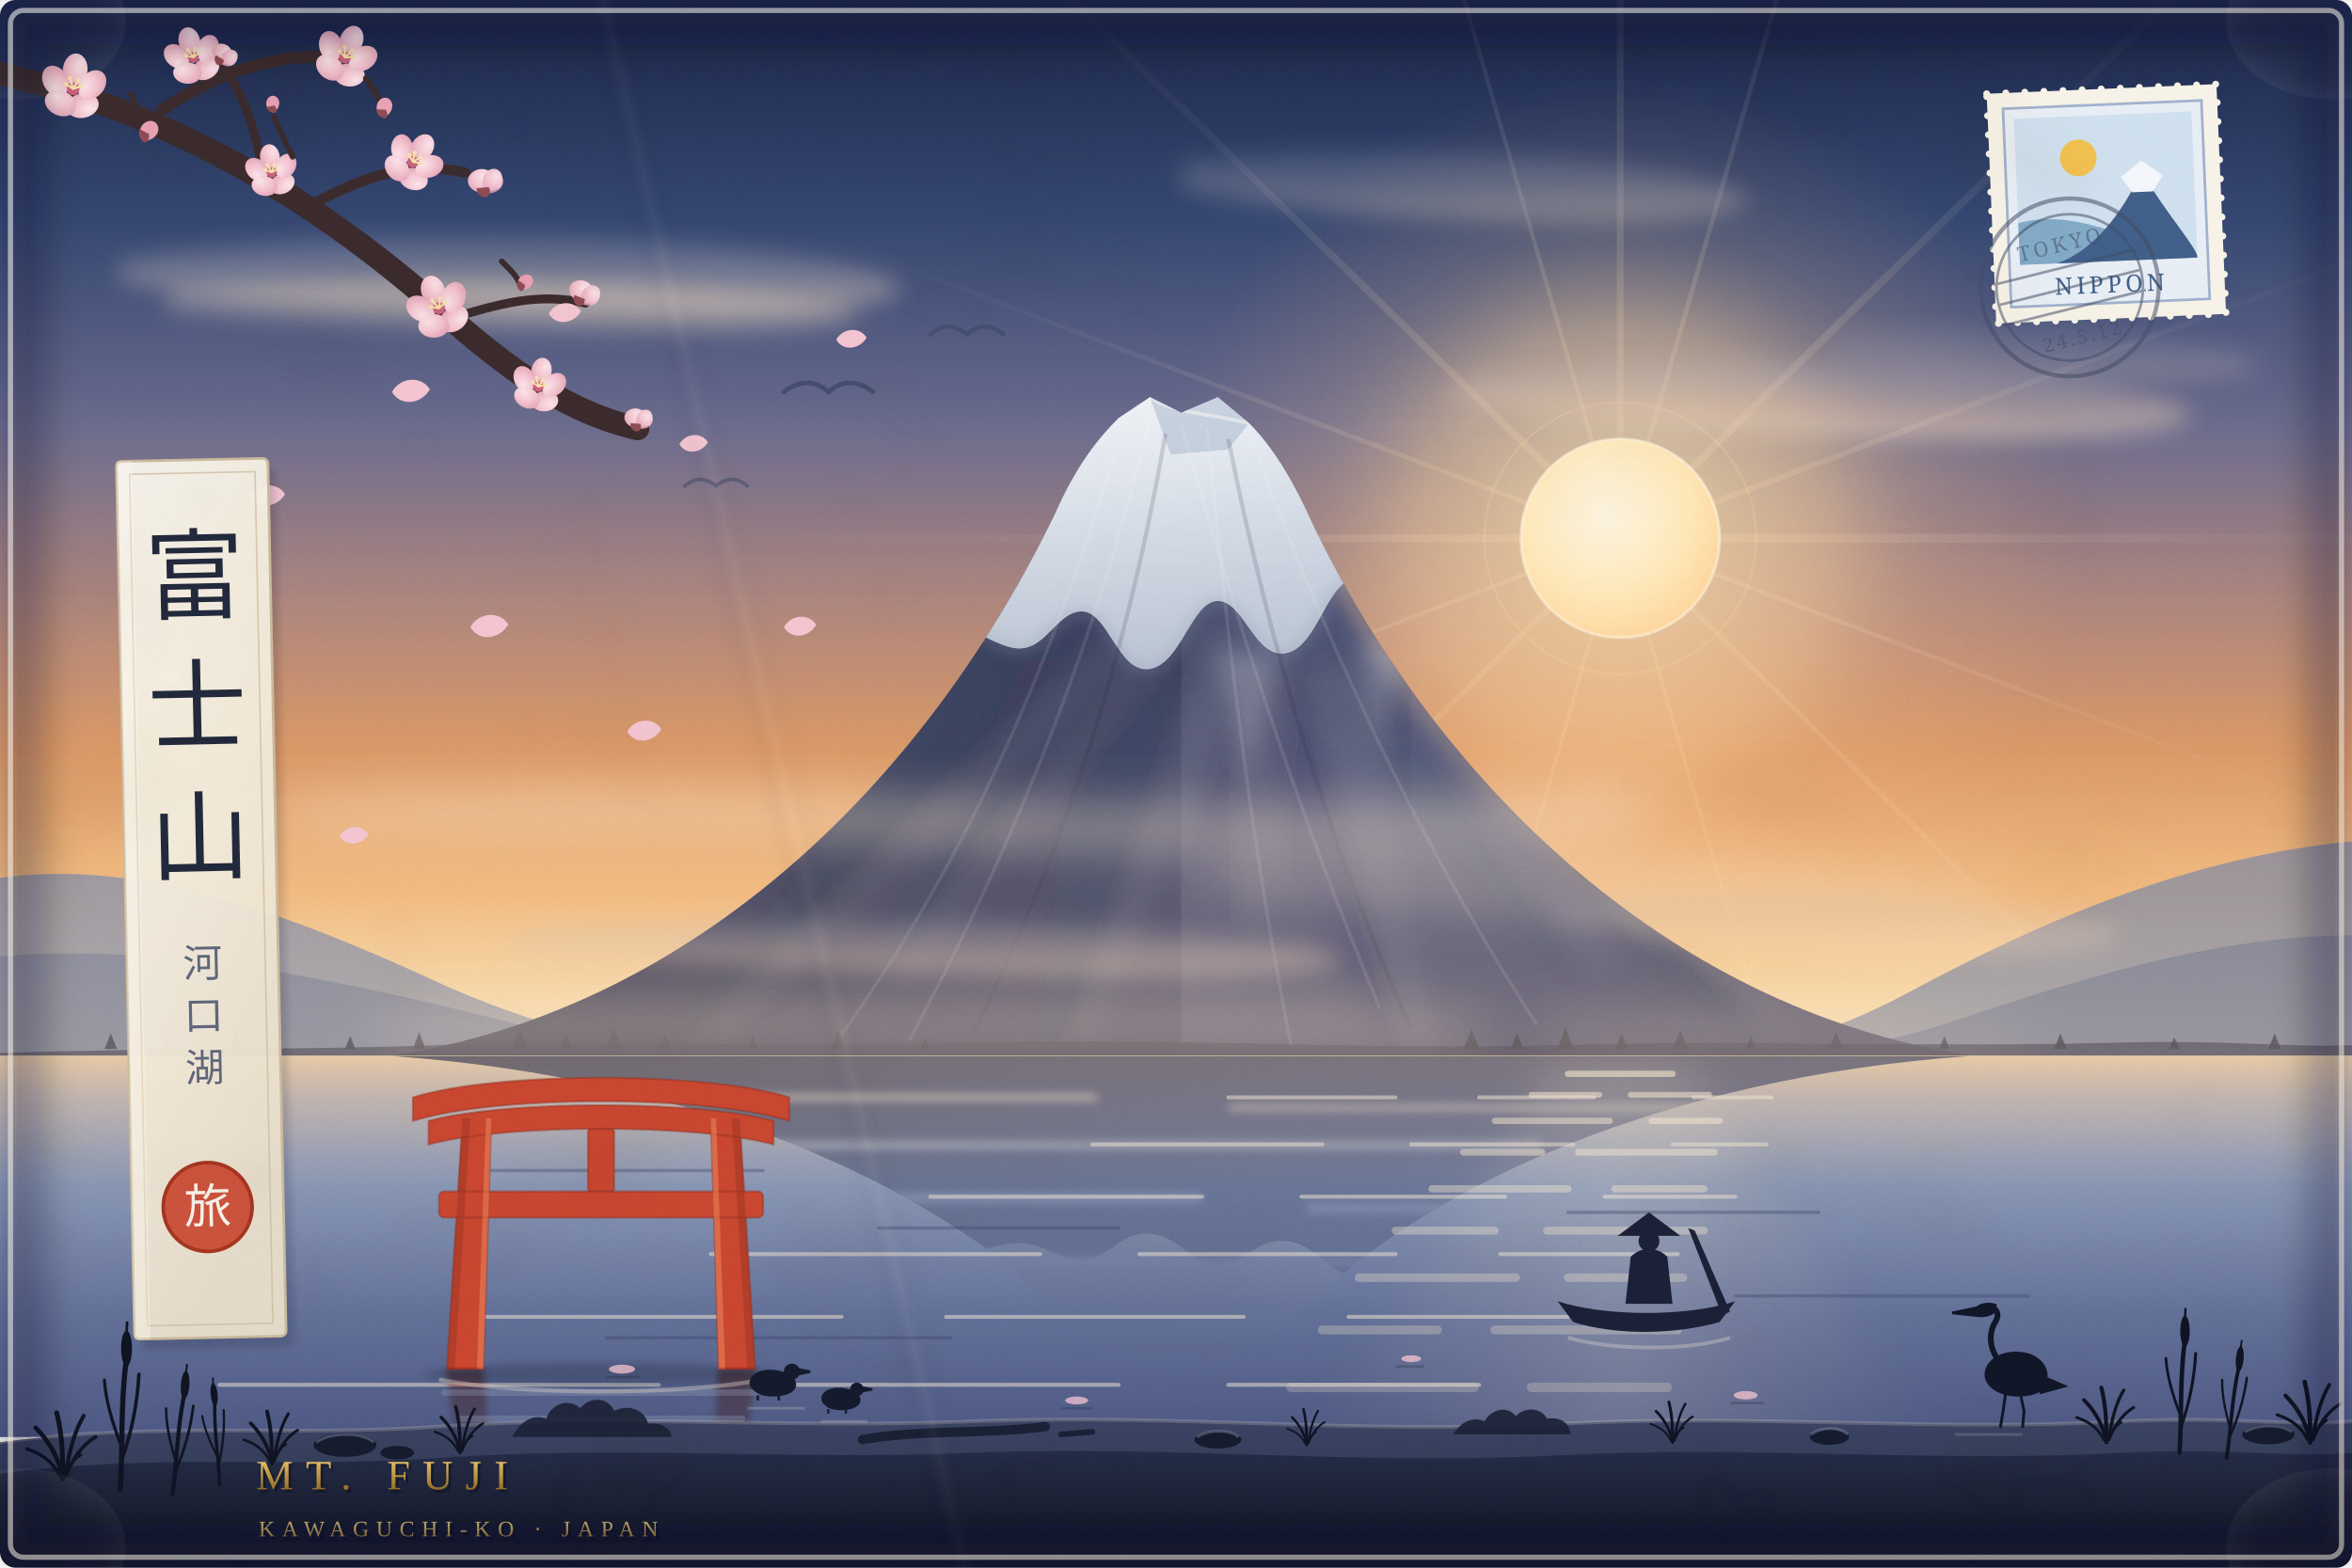
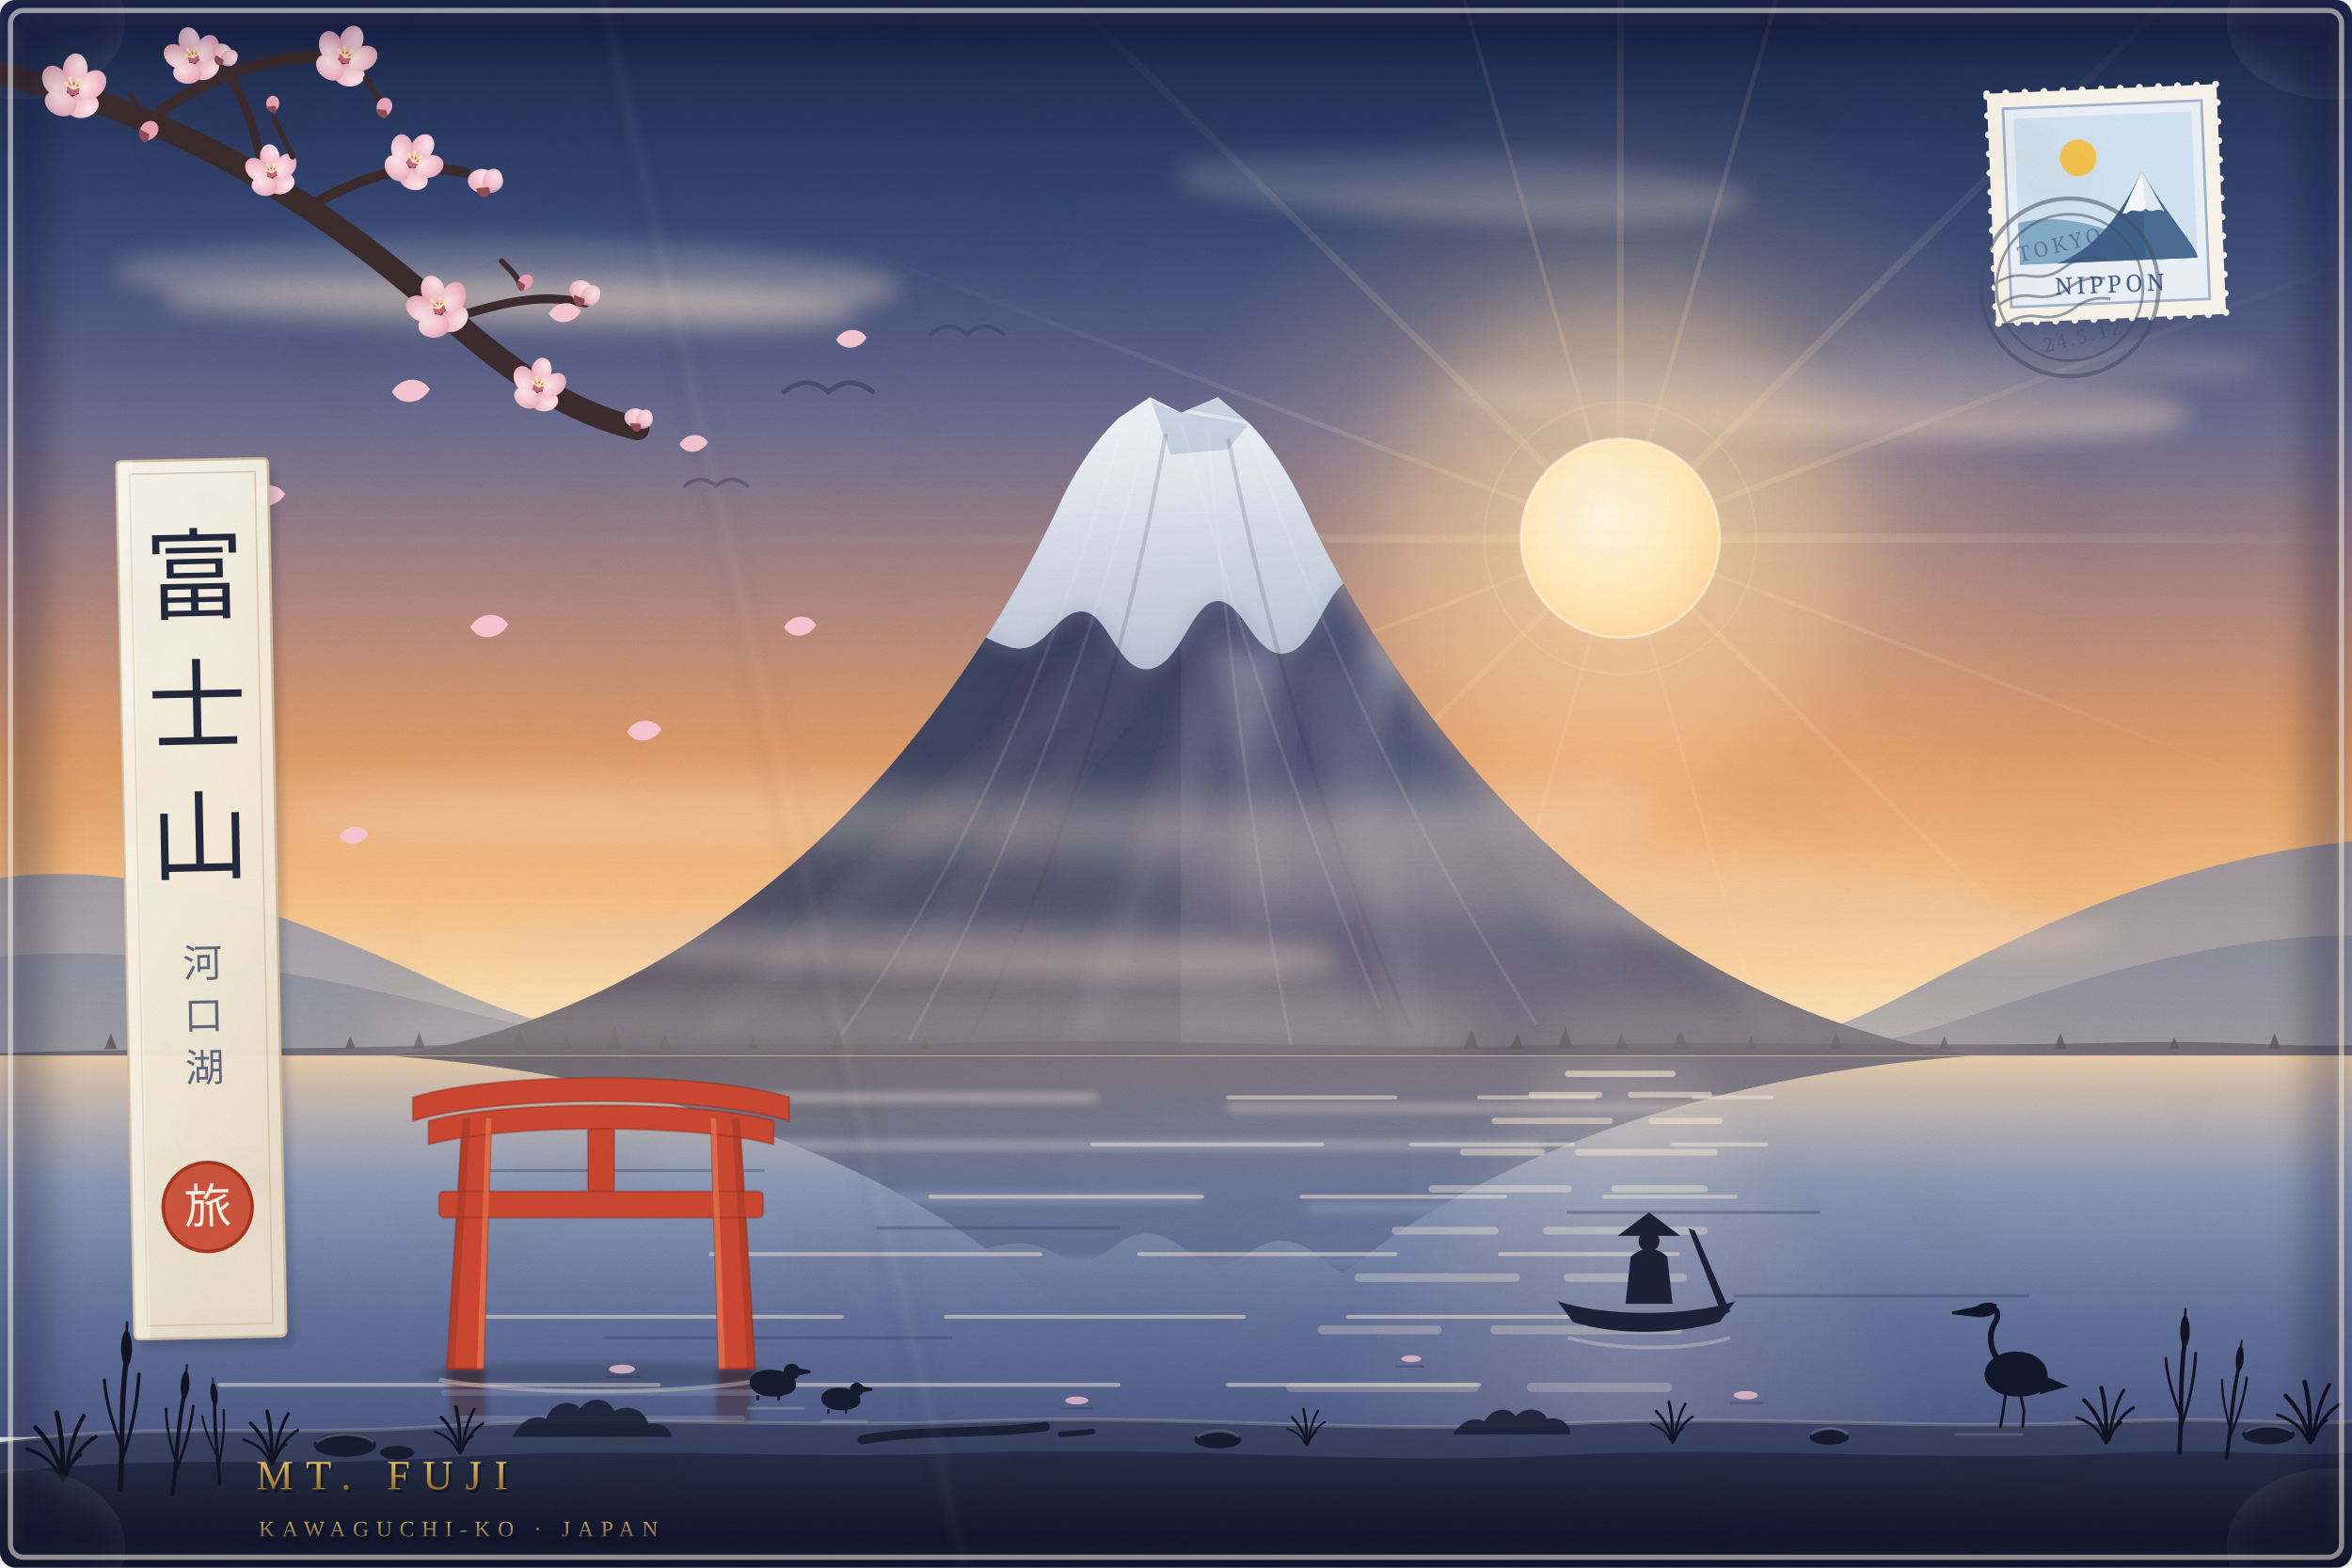
<svg xmlns="http://www.w3.org/2000/svg" viewBox="0 0 900 600" preserveAspectRatio="xMidYMid slice">
  <defs>
    <linearGradient id="sky" x1="0" y1="0" x2="0" y2="1">
      <stop offset="0" stop-color="#1b2547" />
      <stop offset="0.20" stop-color="#33456e" />
      <stop offset="0.40" stop-color="#68688a" />
      <stop offset="0.56" stop-color="#a67e79" />
      <stop offset="0.70" stop-color="#d6905f" />
      <stop offset="0.84" stop-color="#f0b678" />
      <stop offset="0.94" stop-color="#f9dcab" />
      <stop offset="1" stop-color="#fbe7c6" />
    </linearGradient>
    <linearGradient id="air" x1="0" y1="0" x2="0" y2="1">
      <stop offset="0" stop-color="#ffd9a8" stop-opacity="0" />
      <stop offset=".62" stop-color="#ffd2a0" stop-opacity=".10" />
      <stop offset="1" stop-color="#f6d3ac" stop-opacity=".30" />
    </linearGradient>
    <radialGradient id="sunGlow" cx="0.5" cy="0.5" r="0.5">
      <stop offset="0" stop-color="#fff3d2" stop-opacity=".92" />
      <stop offset="0.22" stop-color="#ffdda4" stop-opacity=".52" />
      <stop offset="0.52" stop-color="#ffc98d" stop-opacity=".22" />
      <stop offset="1" stop-color="#ffb87c" stop-opacity="0" />
    </radialGradient>
    <linearGradient id="cloudWarm" x1="0" y1="0" x2="0" y2="1">
      <stop offset="0" stop-color="#a9b0c4" stop-opacity=".42" />
      <stop offset=".55" stop-color="#e7c6ae" stop-opacity=".70" />
      <stop offset="1" stop-color="#ffe3c2" stop-opacity=".92" />
    </linearGradient>
    <linearGradient id="cloudCool" x1="0" y1="0" x2="0" y2="1">
      <stop offset="0" stop-color="#9aa4bc" stop-opacity=".38" />
      <stop offset="1" stop-color="#f0d3b6" stop-opacity=".78" />
    </linearGradient>
    <radialGradient id="sunDisc" cx="0.42" cy="0.38" r="0.72">
      <stop offset="0" stop-color="#fff8e4" />
      <stop offset=".62" stop-color="#ffe6b4" />
      <stop offset="1" stop-color="#ffcf92" />
    </radialGradient>
    <linearGradient id="fujiBody" x1="0.15" y1="0" x2="0.9" y2="1">
      <stop offset="0" stop-color="#666c9b" />
      <stop offset="0.42" stop-color="#474e7c" />
      <stop offset="0.76" stop-color="#343b62" />
      <stop offset="1" stop-color="#2b3154" />
    </linearGradient>
    <linearGradient id="terminator" gradientUnits="userSpaceOnUse" x1="300" y1="180" x2="486" y2="420">
      <stop offset="0" stop-color="#141a30" stop-opacity=".62" />
      <stop offset="0.46" stop-color="#161c34" stop-opacity=".46" />
      <stop offset="0.78" stop-color="#1b2140" stop-opacity=".14" />
      <stop offset="1" stop-color="#1b2140" stop-opacity="0" />
    </linearGradient>
    <radialGradient id="bloomLight" cx="0.68" cy="0.3" r="0.8">
      <stop offset="0" stop-color="#fce4ea" />
      <stop offset="0.55" stop-color="#f4c3d0" />
      <stop offset="1" stop-color="#e2a2b5" />
    </radialGradient>
    <linearGradient id="snow" x1="0.1" y1="0" x2="0.72" y2="1">
      <stop offset="0" stop-color="#ffffff" />
      <stop offset="0.46" stop-color="#f4f7fb" />
      <stop offset="1" stop-color="#dbe4f0" />
    </linearGradient>
    <linearGradient id="snowShade" x1="0" y1="0" x2="0" y2="1">
      <stop offset="0" stop-color="#aab8cf" stop-opacity="0" />
      <stop offset="1" stop-color="#8fa0bd" stop-opacity=".55" />
    </linearGradient>
    <linearGradient id="lake" x1="0" y1="0" x2="0" y2="1">
      <stop offset="0" stop-color="#e6c8a4" />
      <stop offset="0.10" stop-color="#c2b4ac" />
      <stop offset="0.34" stop-color="#8593b2" />
      <stop offset="0.68" stop-color="#606d95" />
      <stop offset="1" stop-color="#4b5680" />
    </linearGradient>
    <linearGradient id="glitter" x1="0" y1="0" x2="1" y2="0">
      <stop offset="0" stop-color="#ffe3b8" stop-opacity="0" />
      <stop offset="0.30" stop-color="#ffe9c6" stop-opacity=".22" />
      <stop offset="0.50" stop-color="#fff3d8" stop-opacity=".40" />
      <stop offset="0.70" stop-color="#ffe9c6" stop-opacity=".22" />
      <stop offset="1" stop-color="#ffe3b8" stop-opacity="0" />
    </linearGradient>
    <linearGradient id="shore" x1="0" y1="0" x2="0" y2="1">
      <stop offset="0" stop-color="#2b3252" />
      <stop offset="0.45" stop-color="#1d2338" />
      <stop offset="1" stop-color="#12162a" />
    </linearGradient>
    <linearGradient id="paperEdge" x1="0" y1="0" x2="1" y2="1">
      <stop offset="0" stop-color="#fffdf8" />
      <stop offset="1" stop-color="#efe7d6" />
    </linearGradient>
    <filter id="grain" filterUnits="userSpaceOnUse" x="0" y="0" width="900" height="600">
      <feTurbulence type="fractalNoise" baseFrequency="1.05" numOctaves="3" seed="7" result="n" />
      <feColorMatrix in="n" type="saturate" values="0" />
      <feComponentTransfer>
        <feFuncA type="linear" slope="0.42" intercept="-0.04" />
      </feComponentTransfer>
    </filter>
    <filter id="fox" filterUnits="userSpaceOnUse" x="0" y="0" width="900" height="600">
      <feTurbulence type="fractalNoise" baseFrequency="0.011 0.014" numOctaves="4" seed="23" result="n" />
      <feColorMatrix in="n" type="matrix" values="0 0 0 0 0.46                       0 0 0 0 0.33                       0 0 0 0 0.20                       0 0 0 -3.4 1.42" />
      <feGaussianBlur stdDeviation="1.1" />
    </filter>
    <filter id="soft" filterUnits="userSpaceOnUse" x="-40" y="-40" width="980" height="680">
      <feGaussianBlur stdDeviation="7" />
    </filter>
    <filter id="mist" filterUnits="userSpaceOnUse" x="-60" y="180" width="1020" height="300">
      <feGaussianBlur stdDeviation="9" />
    </filter>
    <filter id="cloudSoft" filterUnits="userSpaceOnUse" x="-60" y="-60" width="1020" height="520">
      <feGaussianBlur stdDeviation="4.2" />
    </filter>
    <filter id="bloom" filterUnits="userSpaceOnUse" x="440" y="26" width="360" height="360">
      <feGaussianBlur stdDeviation="14" />
    </filter>
    <filter id="rim" filterUnits="userSpaceOnUse" x="300" y="40" width="600" height="480">
      <feGaussianBlur stdDeviation="3.6" />
    </filter>
    <filter id="edgeWear" filterUnits="userSpaceOnUse" x="300" y="170" width="320" height="140">
      <feGaussianBlur stdDeviation="2.4" />
    </filter>
    <filter id="gully" filterUnits="userSpaceOnUse" x="120" y="150" width="700" height="300">
      <feGaussianBlur stdDeviation="4.5" />
    </filter>
    <filter id="tiny" filterUnits="userSpaceOnUse" x="-20" y="-20" width="940" height="640">
      <feGaussianBlur stdDeviation="1.4" />
    </filter>
    <filter id="film" filterUnits="userSpaceOnUse" x="0" y="0" width="900" height="600">
      <feTurbulence type="fractalNoise" baseFrequency="1.7" numOctaves="2" seed="57" result="n" />
      <feColorMatrix in="n" type="saturate" values="0" />
      <feComponentTransfer>
        <feFuncA type="linear" slope="0" intercept="1" />
      </feComponentTransfer>
    </filter>
    <linearGradient id="crease" x1="0" y1="0" x2="1" y2="0">
      <stop offset="0" stop-color="#0b1020" stop-opacity="0" />
      <stop offset=".30" stop-color="#0b1020" stop-opacity=".026" />
      <stop offset=".50" stop-color="#fff6e2" stop-opacity=".032" />
      <stop offset=".70" stop-color="#0b1020" stop-opacity=".014" />
      <stop offset="1" stop-color="#0b1020" stop-opacity="0" />
    </linearGradient>
    <radialGradient id="cornerWear" cx=".5" cy=".5" r=".5">
      <stop offset="0" stop-color="#7d6c50" stop-opacity="0" />
      <stop offset=".70" stop-color="#7d6c50" stop-opacity=".03" />
      <stop offset="1" stop-color="#f7f0e1" stop-opacity=".055" />
    </radialGradient>
    <linearGradient id="tanzakuPaper" x1="0" y1="0" x2=".35" y2="1">
      <stop offset="0" stop-color="#fbf7ee" />
      <stop offset=".55" stop-color="#f4ecdb" />
      <stop offset="1" stop-color="#eae0cb" />
    </linearGradient>
    <linearGradient id="rimLight" gradientUnits="userSpaceOnUse" x1="470" y1="150" x2="740" y2="400">
      <stop offset="0" stop-color="#ffe2b0" stop-opacity=".80" />
      <stop offset=".42" stop-color="#ffc48c" stop-opacity=".40" />
      <stop offset="1" stop-color="#ffab74" stop-opacity="0" />
    </linearGradient>
    <path id="fujiPath" d="M150 404             C268 386 356 296 404 196             C412 178 420 168 428 160             L440 152 L452 158 L466 152 L478 162             C486 170 494 182 502 200             C548 296 636 386 754 404 Z" />
    <linearGradient id="reflFade" x1="0" y1="0" x2="0" y2="1">
      <stop offset="0" stop-color="#ffffff" stop-opacity=".62" />
      <stop offset="0.34" stop-color="#ffffff" stop-opacity=".34" />
      <stop offset="0.68" stop-color="#ffffff" stop-opacity=".14" />
      <stop offset="1" stop-color="#ffffff" stop-opacity="0" />
    </linearGradient>
    <filter id="reflBreak" filterUnits="userSpaceOnUse" x="0" y="404" width="900" height="146">
      <feGaussianBlur stdDeviation="1.7" />
    </filter>
    <mask id="reflMask" maskUnits="userSpaceOnUse" x="0" y="404" width="900" height="146">
      <rect x="0" y="404" width="900" height="146" fill="url(#reflFade)" />
      <g fill="#000" filter="url(#reflBreak)">
        <rect x="120" y="419" width="300" height="2.2" rx="1.1" />
        <rect x="470" y="423" width="250" height="2" rx="1" />
        <rect x="180" y="437" width="410" height="2.8" rx="1.4" />
        <rect x="620" y="441" width="210" height="2.4" rx="1.2" />
        <rect x="90" y="457" width="370" height="3.2" rx="1.6" />
        <rect x="500" y="461" width="320" height="3" rx="1.5" />
        <rect x="150" y="481" width="450" height="3.8" rx="1.9" />
        <rect x="640" y="485" width="230" height="3.2" rx="1.6" />
        <rect x="60" y="507" width="410" height="4.4" rx="2.2" />
        <rect x="520" y="511" width="330" height="3.8" rx="1.9" />
        <rect x="140" y="533" width="500" height="5" rx="2.5" />
      </g>
    </mask>
    <radialGradient id="rayFall" cx="0.5" cy="0.5" r="0.5">
      <stop offset="0" stop-color="#ffffff" stop-opacity=".9" />
      <stop offset=".30" stop-color="#ffffff" stop-opacity=".55" />
      <stop offset=".68" stop-color="#ffffff" stop-opacity=".16" />
      <stop offset="1" stop-color="#ffffff" stop-opacity="0" />
    </radialGradient>
    <mask id="rayMask">
      <circle cx="620" cy="206" r="330" fill="url(#rayFall)" />
    </mask>
    <linearGradient id="gold" gradientUnits="userSpaceOnUse" x1="90" y1="548" x2="90" y2="592">
      <stop offset="0" stop-color="#fdf4d2" />
      <stop offset=".28" stop-color="#dcb458" />
      <stop offset=".52" stop-color="#8e6524" />
      <stop offset=".74" stop-color="#eed488" />
      <stop offset="1" stop-color="#7c5518" />
    </linearGradient>
    <linearGradient id="goldShine" gradientUnits="userSpaceOnUse" x1="90" y1="0" x2="284" y2="0">
      <stop offset="0" stop-color="#ffffff" stop-opacity="0" />
      <stop offset=".43" stop-color="#ffffff" stop-opacity="0" />
      <stop offset=".5" stop-color="#fffdf0" stop-opacity=".95" />
      <stop offset=".57" stop-color="#ffffff" stop-opacity="0" />
      <stop offset="1" stop-color="#ffffff" stop-opacity="0" />
    </linearGradient>
    <linearGradient id="toriiReflFade" gradientUnits="userSpaceOnUse" x1="0" y1="524" x2="0" y2="578">
      <stop offset="0" stop-color="#fff" stop-opacity=".9" />
      <stop offset=".5" stop-color="#fff" stop-opacity=".42" />
      <stop offset="1" stop-color="#fff" stop-opacity="0" />
    </linearGradient>
    <mask id="toriiReflMask" maskUnits="userSpaceOnUse" x="140" y="523" width="184" height="58">
      <rect x="140" y="523" width="184" height="58" fill="url(#toriiReflFade)" />
    </mask>
    <path id="snowCapPath" d="M336 126 H564 V206                    C560 220 552 236 542 238                    C532 240 528 222 518 222                    C508 222 504 248 492 250                    C480 252 476 230 466 230                    C456 230 452 254 440 256                    C428 258 424 234 414 234                    C404 234 400 250 388 248                    C376 246 348 226 336 218 Z" />
    <clipPath id="clipFuji">
      <use href="#fujiPath" />
    </clipPath>
    <clipPath id="clipLake">
      <rect x="0" y="404" width="900" height="146" />
    </clipPath>
    <clipPath id="clipCard">
      <rect x="0" y="0" width="900" height="600" rx="6" />
    </clipPath>
    <path id="petalShape" d="M0 0 C3 -5.5 11 -6.5 14.5 -1 C11 5 3 5.5 0 0 Z" />
    <g id="tuft" fill="none" stroke-linecap="round">
      <path d="M0 0 C-1 -6 -4 -12 -9 -17" stroke-width="1.5" />
      <path d="M0 0 C0 -7 0 -14 -2 -22" stroke-width="1.6" />
      <path d="M1 -1 C2 -9 4 -16 7 -21" stroke-width="1.3" />
      <path d="M1 -1 C3 -6 6 -11 11 -14" stroke-width="1.2" />
      <path d="M-1 -1 C-3 -5 -6 -8 -12 -10" stroke-width="1.1" />
      <path d="M0 0 C2 -4 4 -7 6 -8" stroke-width="1" />
    </g>
    <g id="reed" stroke-linecap="round">
      <path d="M0 0 C1 -14 0 -28 2 -44" fill="none" stroke-width="1.8" />
      <path d="M0.5 -10 C4 -20 6 -30 6.5 -40" fill="none" stroke-width="1.2" />
      <path d="M0 -16 C-3 -24 -5 -31 -5.5 -38" fill="none" stroke-width="1.1" />
      <ellipse cx="2.2" cy="-49" rx="1.9" ry="6.2" stroke="none" />
      <path d="M2.2 -54 L2.4 -58" fill="none" stroke-width=".9" />
    </g>
    <g id="heron">
      <path d="M-10 -16 C-13 -21 -9 -27 -2 -28 C5 -29 11 -26 12 -21                      C13 -16 7 -12 0 -12 C-5 -12 -9 -13 -10 -16 Z" />
      <path d="M-10 -19 L-18 -15.5 L-9 -13 Z" />
      <path d="M7 -25 C11 -30 11 -36 8.5 -40 C7 -42.5 7.5 -44.5 9.5 -45.5" fill="none" stroke-width="2.2" stroke-linecap="round" />
      <path d="M8.5 -46.5 C11.5 -47.5 14.5 -46.5 15.5 -45.5 L25 -43.5                      L15.5 -42.5 C12.5 -42 9.5 -43 8.5 -44.5 Z" />
      <path d="M-1 -13 L-2.5 -6 L-2 0" fill="none" stroke-width="1.1" stroke-linecap="round" />
      <path d="M4.5 -13 L5.5 -6 L6.5 0" fill="none" stroke-width="1.1" stroke-linecap="round" />
    </g>
    <g id="duck">
      <path d="M-7 -4 C-10 -6 -9 -10 -4 -11 C1 -12 7 -10 8 -7 C9 -4 5 -2 0 -2 C-4 -2 -6 -3 -7 -4 Z" />
      <circle cx="7" cy="-11" r="2.6" />
      <path d="M9 -12 L14 -11 L9 -10 Z" />
      <path d="M-6 -2 L-6 0 M2 -2 L2 0" fill="none" stroke-width="1" />
    </g>
    <g id="blossom">
      <g fill="url(#bloomLight)">
        <ellipse cx="0" cy="-6.4" rx="4.1" ry="5.4" />
        <ellipse cx="6.1" cy="-1.9" rx="4.1" ry="5.4" transform="rotate(72 0 0)" />
        <ellipse cx="3.8" cy="5.2" rx="4.1" ry="5.4" transform="rotate(144 0 0)" />
        <ellipse cx="-3.8" cy="5.2" rx="4.1" ry="5.4" transform="rotate(216 0 0)" />
        <ellipse cx="-6.1" cy="-1.9" rx="4.1" ry="5.4" transform="rotate(288 0 0)" />
      </g>
      <circle r="2.1" fill="#c9607a" />
      <g stroke="#f7e3a8" stroke-width=".7" stroke-linecap="round" fill="none">
        <path d="M0 0 L-1.4 -3.4 M0 0 L1.5 -3.2 M0 0 L2.6 -1.2 M0 0 L-2.6 -1.4" />
      </g>
      <g fill="#f7e3a8">
        <circle cx="-1.4" cy="-3.4" r=".7" />
        <circle cx="1.5" cy="-3.2" r=".7" />
        <circle cx="2.6" cy="-1.2" r=".7" />
        <circle cx="-2.6" cy="-1.4" r=".7" />
      </g>
    </g>
    <g id="blossomSide">
      <path d="M0 0 C-5 -1 -7 -5 -4.6 -7.6 C-2 -10 2 -9.4 3.4 -6.8 Z" fill="url(#bloomLight)" />
      <path d="M0 0 C-1.6 -5 1 -8.6 4.4 -8.2 C7.4 -7.8 8 -3.6 5.4 -1 Z" fill="url(#bloomLight)" opacity=".92" />
      <path d="M0 0 C4.4 1.2 7.6 -1.4 7 -4.6 C6.4 -7.6 2.6 -8.4 0.4 -6.2 Z" fill="url(#bloomLight)" opacity=".8" />
      <path d="M-0.6 1.4 C-2.6 0.6 -3.4 -1 -3 -2.6 L1.4 -2 C2 -0.2 1.2 1.2 -0.6 1.4 Z" fill="#8c4a52" />
    </g>
    <g id="bud">
      <path d="M0 0 C-2.6 -1.2 -3.2 -4.4 -1.4 -6.6 C0.6 -8.8 3.4 -8 4 -5.4 C4.4 -3 2.4 -0.8 0 0 Z" fill="#e79fb2" />
      <path d="M0.2 0.4 C-1.8 -0.4 -2.8 -2 -2.6 -3.8 L1.2 -3 C1.8 -1.2 1.4 0.2 0.2 0.4 Z" fill="#8c4a52" />
    </g>
  </defs>
  <g clip-path="url(#clipCard)">
    <rect x="0" y="0" width="900" height="410" fill="url(#sky)" />
    <g class="rays" mask="url(#rayMask)" opacity=".26" fill="none" stroke="#ffe8c6" stroke-linecap="round">
      <line x1="620" y1="206" x2="960" y2="206" stroke-width="3.4" />
      <line x1="620" y1="206" x2="926" y2="90" stroke-width="2.2" />
      <line x1="620" y1="206" x2="836" y2="-6" stroke-width="3" />
      <line x1="620" y1="206" x2="700" y2="-70" stroke-width="1.8" />
      <line x1="620" y1="206" x2="620" y2="-90" stroke-width="2.6" />
      <line x1="620" y1="206" x2="540" y2="-70" stroke-width="1.6" />
      <line x1="620" y1="206" x2="404" y2="-6" stroke-width="2.8" />
      <line x1="620" y1="206" x2="314" y2="90" stroke-width="1.8" />
      <line x1="620" y1="206" x2="280" y2="206" stroke-width="3" />
      <line x1="620" y1="206" x2="314" y2="322" stroke-width="1.6" />
      <line x1="620" y1="206" x2="404" y2="418" stroke-width="2.2" />
      <line x1="620" y1="206" x2="540" y2="482" stroke-width="1.4" />
      <line x1="620" y1="206" x2="700" y2="482" stroke-width="1.4" />
      <line x1="620" y1="206" x2="836" y2="418" stroke-width="2" />
      <line x1="620" y1="206" x2="926" y2="322" stroke-width="1.6" />
    </g>
    <circle cx="620" cy="206" r="96" fill="#ffd9a0" opacity=".30" filter="url(#bloom)" />
    <circle class="glow" cx="620" cy="206" r="176" fill="url(#sunGlow)" />
    <circle cx="620" cy="206" r="38" fill="url(#sunDisc)" />
    <circle cx="620" cy="206" r="38" fill="none" stroke="#fff8e6" stroke-width="1.1" opacity=".55" />
    <circle cx="620" cy="206" r="52" fill="none" stroke="#ffdda8" stroke-width=".9" opacity=".18" />
    <g class="cloud-a" filter="url(#cloudSoft)">
      <path d="M46 100 C132 86 244 88 316 100 C368 109 348 121 262 120 C150 119 74 114 46 108 Z" fill="url(#cloudCool)" opacity=".62" />
      <path d="M64 112 C150 104 246 106 306 114 C348 120 330 128 250 127 C156 126 92 122 64 118 Z" fill="#ffe6c8" opacity=".30" />
      <path d="M452 62 C528 54 600 58 648 68 C688 76 670 86 600 85 C520 84 476 78 452 72 Z" fill="url(#cloudCool)" opacity=".45" />
    </g>
    <g class="cloud-b" filter="url(#cloudSoft)">
      <path d="M556 146 C652 134 754 138 812 149 C860 158 842 169 752 168 C650 167 588 160 556 154 Z" fill="url(#cloudWarm)" opacity=".55" />
      <path d="M700 128 C760 122 812 126 848 133 C878 139 866 147 812 146 C748 145 716 140 700 135 Z" fill="url(#cloudCool)" opacity=".32" />
    </g>
    <path d="M0 404 L0 336 C56 328 116 352 172 378 C214 396 246 402 276 404 Z" fill="#7484a8" opacity=".8" />
    <path d="M900 404 L900 322 C838 328 782 352 730 380 C700 396 676 402 654 404 Z" fill="#6b7ba1" opacity=".76" />
    <path d="M0 404 L0 366 C74 360 150 380 214 396 C246 403 268 404 290 404 Z" fill="#5d6c92" opacity=".62" />
    <path d="M900 404 L900 358 C846 358 792 376 744 392 C718 400 698 403 678 404 Z" fill="#54628a" opacity=".56" />
    <use href="#fujiPath" fill="url(#fujiBody)" />
    <g clip-path="url(#clipFuji)">
      <rect x="120" y="120" width="420" height="300" fill="url(#terminator)" />
      <path d="M452 158 L466 152 L478 162 C486 170 494 182 502 200 C548 296 636 386 754 404 L452 404 Z" fill="#8d92b4" opacity=".16" />
      <path d="M440 152 L478 162 C486 170 494 182 502 200 C548 296 636 386 754 404" fill="none" stroke="url(#rimLight)" stroke-width="4.4" stroke-linecap="round" filter="url(#rim)" />
      <g clip-path="url(#clipFuji)" filter="url(#gully)">
        <g fill="#222846">
          <path d="M376 247 L420 247 L268 398 L256 398 Z" opacity=".13" />
          <path d="M393 252 L431 252 L342 376 L330 376 Z" opacity=".10" />
          <path d="M414 244 L464 244 L411 402 L397 402 Z" opacity=".12" />
          <path d="M441 247 L475 247 L477 356 L463 356 Z" opacity=".08" />
          <path d="M455 256 L501 256 L540 400 L528 400 Z" opacity=".11" />
          <path d="M481 246 L519 246 L610 372 L598 372 Z" opacity=".09" />
          <path d="M499 251 L541 251 L679 394 L665 394 Z" opacity=".12" />
        </g>
        <g fill="#b3bdd0">
          <path d="M420 247 L438 247 L276 398 L268 398 Z" opacity=".09" />
          <path d="M431 252 L446 252 L349 376 L342 376 Z" opacity=".07" />
          <path d="M464 244 L481 244 L418 402 L411 402 Z" opacity=".10" />
          <path d="M475 247 L494 247 L486 356 L477 356 Z" opacity=".06" />
          <path d="M501 256 L522 256 L549 400 L540 400 Z" opacity=".09" />
          <path d="M519 246 L542 246 L620 372 L610 372 Z" opacity=".07" />
          <path d="M541 251 L561 251 L688 394 L679 394 Z" opacity=".10" />
        </g>
      </g>
      <use href="#snowCapPath" fill="url(#snow)" />
      <use href="#snowCapPath" fill="url(#snowShade)" />
      <path d="M564 206 C560 220 552 236 542 238 C532 240 528 222 518 222                      C508 222 504 248 492 250 C480 252 476 230 466 230                      C456 230 452 254 440 256 C428 258 424 234 414 234                      C404 234 400 250 388 248 C376 246 348 226 336 218" fill="none" stroke="#7f8fab" stroke-opacity=".45" stroke-width="2.4" filter="url(#edgeWear)" />
      <g fill="#eef3fa" opacity=".22" filter="url(#gully)">
        <path d="M466 250 C470 268 473 284 476 302 C481 284 485 268 489 252 Z" />
        <path d="M520 246 C523 260 525 272 527 286 C531 272 535 258 539 248 Z" />
      </g>
      <path d="M440 152 L452 158 L466 152 L478 162 L470 172 L448 174 Z" fill="#93a6c2" opacity=".42" />
      <path d="M440 152 C448 158 462 158 478 162" fill="none" stroke="#fdfbf6" stroke-opacity=".5" stroke-width="1.4" />
      <g fill="none" stroke="#ffffff" stroke-opacity=".10" stroke-width="1.3">
        <path d="M452 162 C472 234 494 304 528 386" />
        <path d="M440 160 C420 244 388 324 348 398" />
        <path d="M478 166 C506 242 540 318 588 392" />
        <path d="M462 164 C470 250 480 330 494 400" />
        <path d="M428 168 C404 250 372 326 322 396" />
      </g>
      <g fill="none" stroke="#161c30" stroke-opacity=".16" stroke-width="1.6">
        <path d="M446 166 C432 246 410 320 372 396" />
        <path d="M470 168 C486 248 508 322 540 394" />
      </g>
    </g>
    <path d="M0 403 C60 401 110 402 168 400 C240 398 300 401 372 399                    C450 397 520 402 596 400 C670 398 740 401 812 399                    C852 398 878 401 900 400 L900 407 L0 407 Z" fill="#252b47" opacity=".75" />
    <g fill="#20263e" opacity=".85">
      <path d="M40 401.5 l2.4 -6 l2.4 6 z     M62 401.5 l2 -5 l2 5 z                      M88 401.5 l2.6 -7 l2.6 7 z     M132 401.5 l2 -5 l2 5 z                      M158 401.5 l2.4 -6.5 l2.4 6.5 z M196 401.5 l3 -8 l3 8 z                      M214 401.5 l2.5 -6 l2.5 6 z    M232 401.5 l3 -8.5 l3 8.5 z                      M252 401.5 l2.5 -6 l2.5 6 z    M286 401.5 l2 -5 l2 5 z                      M318 401.5 l2.6 -7 l2.6 7 z    M352 401.5 l2 -4.5 l2 4.5 z                      M560 401.5 l3 -7.5 l3 7.5 z    M578 401.5 l2.5 -6 l2.5 6 z                      M596 401.5 l3 -8.5 l3 8.5 z    M618 401.5 l2.5 -6 l2.5 6 z                      M640 401.5 l3 -7 l3 7 z        M668 401.5 l2 -5 l2 5 z                      M700 401.5 l2.6 -6.5 l2.6 6.5 z M742 401.5 l2 -5 l2 5 z                      M786 401.5 l2.4 -6 l2.4 6 z    M830 401.5 l2 -4.5 l2 4.5 z                      M868 401.5 l2.4 -6 l2.4 6 z" />
    </g>
    <path d="M0 407 H900 V413 C700 415 300 415 0 413 Z" fill="#1d2338" opacity=".26" filter="url(#tiny)" />
    <g class="mist" filter="url(#mist)" opacity=".40">
      <path d="M120 306 C210 298 300 303 386 307 C470 311 540 306 604 302                      C640 300 646 316 606 322 C520 330 420 326 330 322                      C240 318 160 322 122 318 C98 316 98 308 120 306 Z" fill="#f7e6cf" />
      <path d="M470 330 C560 324 660 328 742 334 C776 337 770 348 726 350                      C640 353 540 349 476 344 C448 342 446 333 470 330 Z" fill="#f7e6cf" opacity=".7" />
    </g>
    <g class="mist" filter="url(#mist)" opacity=".28" style="animation-duration:31s">
      <path d="M150 386 C250 379 340 384 420 381 C480 379 520 384 560 388                      C580 390 574 400 540 401 L180 401 C148 401 132 392 150 386 Z" fill="#f4dcc0" />
      <path d="M596 390 C660 385 720 389 768 394 C788 396 782 402 752 402                      L610 402 C588 401 580 393 596 390 Z" fill="#f4dcc0" opacity=".8" />
    </g>
    <rect x="0" y="150" width="900" height="256" fill="url(#air)" />
    <g class="cloud-c" filter="url(#cloudSoft)" opacity=".5">
      <path d="M196 358 C300 348 404 352 476 359 C536 365 522 375 428 374 C316 373 240 367 196 364 Z" fill="url(#cloudWarm)" />
      <path d="M596 346 C676 339 744 343 790 350 C828 356 816 366 742 365 C656 364 622 356 596 352 Z" fill="url(#cloudWarm)" opacity=".8" />
    </g>
    <g class="bird" stroke="#3a4463" stroke-width="1.8" fill="none" stroke-linecap="round" opacity=".75">
      <path d="M300 150 q9 -7 17 0 q8 -7 17 0" />
    </g>
    <g class="bird b2" stroke="#3a4463" stroke-width="1.6" fill="none" stroke-linecap="round" opacity=".6">
      <path d="M356 128 q7 -6 14 0 q7 -6 14 0" />
    </g>
    <g class="bird b3" stroke="#3a4463" stroke-width="1.4" fill="none" stroke-linecap="round" opacity=".5">
      <path d="M262 186 q6 -5 12 0 q6 -5 12 0" />
    </g>
    <rect x="0" y="404" width="900" height="146" fill="url(#lake)" />
    <g clip-path="url(#clipLake)">
      <g class="refl" mask="url(#reflMask)">
        <g transform="matrix(1 0 0 -0.46 0 590)">
          <g clip-path="url(#clipFuji)">
            <use href="#fujiPath" fill="#333b60" />
            <path d="M336 126 H564 V206                            C560 220 552 236 542 238 C532 240 528 222 518 222                            C508 222 504 248 492 250 C480 252 476 230 466 230                            C456 230 452 254 440 256 C428 258 424 234 414 234                            C404 234 400 250 388 248 C376 246 348 226 336 218 Z" fill="#b4c2d6" />
            <rect x="120" y="120" width="420" height="300" fill="url(#terminator)" />
          </g>
        </g>
      </g>
      <g class="water-b">
        <path d="M594 404 H646 C678 452 706 504 742 550 Q620 561 498 550 C536 502 566 452 594 404 Z" fill="url(#glitter)" opacity=".42" filter="url(#soft)" />
        <g class="ripple" stroke="#ffeed2" stroke-linecap="round" fill="none">
          <path d="M600 411 h40" stroke-width="2.4" opacity=".55" />
          <path d="M586 419 h26 M624 419 h30" stroke-width="2.2" opacity=".5" />
          <path d="M572 429 h44 M632 429 h26" stroke-width="2.4" opacity=".46" />
          <path d="M560 441 h30 M604 441 h52" stroke-width="2.6" opacity=".42" />
          <path d="M548 455 h52 M618 455 h34" stroke-width="2.8" opacity=".38" />
          <path d="M534 471 h38 M592 471 h60" stroke-width="3" opacity=".34" />
          <path d="M520 489 h60 M600 489 h44" stroke-width="3.2" opacity=".3" />
          <path d="M506 509 h44 M572 509 h70" stroke-width="3.4" opacity=".26" />
          <path d="M494 531 h70 M586 531 h52" stroke-width="3.6" opacity=".22" />
        </g>
      </g>
      <g class="water-a" stroke="#f2e6d4" stroke-width="1.5" stroke-linecap="round" fill="none" opacity=".5">
        <path class="ripple" d="M470 420 h64 M566 420 h44 M648 420 h30" />
        <path class="ripple" d="M418 438 h88 M540 438 h62 M640 438 h36" />
        <path class="ripple" d="M356 458 h104 M498 458 h78 M614 458 h50" />
        <path class="ripple" d="M272 480 h126 M436 480 h98 M574 480 h68" />
        <path class="ripple" d="M176 504 h146 M362 504 h114 M516 504 h84" />
        <path class="ripple" d="M84 530 h168 M296 530 h132 M470 530 h96" />
      </g>
      <g class="water-b" stroke="#39446a" stroke-width="1.3" stroke-linecap="round" fill="none" opacity=".38">
        <path class="ripple" d="M180 448 h112 M336 470 h92 M232 512 h132 M600 464 h96 M664 496 h112" />
      </g>
    </g>
    <g>
      <ellipse cx="230" cy="526" rx="68" ry="4.5" fill="#101426" opacity=".22" filter="url(#tiny)" />
      <g id="toriiBody" fill="#c8452f" stroke="#8f2f20" stroke-width=".8" stroke-opacity=".45">
        <path d="M171 524 L177 428 L188 428 L185 524 Z" />
        <path d="M289 524 L283 428 L272 428 L275 524 Z" />
        <rect x="225" y="432" width="10" height="24" rx="1" />
        <rect x="168" y="456" width="124" height="10" rx="2" />
        <path d="M164 429 C194 421 266 421 296 429 L296 438 C266 430 194 430 164 438 Z" />
        <path d="M158 420 C190 410 270 410 302 420 L302 429 C270 419 190 419 158 429 Z" />
      </g>
      <g fill="#8f2f20" opacity=".42">
        <path d="M171 524 L177 428 L180 428 L174 524 Z" />
        <path d="M289 524 L283 428 L280 428 L286 524 Z" />
      </g>
      <g fill="#f08a5e" opacity=".5">
        <path d="M185 524 L188 428 L186 428 L182.5 524 Z" />
        <path d="M275 524 L272 428 L274 428 L277.5 524 Z" />
      </g>
      <g mask="url(#toriiReflMask)" filter="url(#tiny)" opacity=".62" style="mix-blend-mode:multiply">
        <use href="#toriiBody" transform="translate(0 786) scale(1 -0.5)" />
      </g>
      <g stroke="#98a1bb" stroke-linecap="round" fill="none" opacity=".3">
        <path d="M170 533 h120 M176 543 h108" stroke-width="2.4" />
      </g>
      <path d="M168 528 C198 534 262 534 292 528" stroke="#f2e6d4" stroke-opacity=".34" stroke-width="1.6" fill="none" />
    </g>
    <g class="boat">
      <g fill="#1b2036">
        <path d="M596 498 C614 504 646 504 664 498 L658 506 C640 511 618 511 602 506 Z" />
        <path d="M624 481 C628 477 634 477 638 481 L640 499 L622 499 Z" />
        <circle cx="631" cy="475" r="4" />
        <path d="M619 473 L643 473 L631 464 Z" />
        <path d="M646 470 L648.5 471 L662 502 L659 503.5 Z" />
      </g>
      <path d="M600 512 C618 517 646 517 662 512" stroke="#f2e6d4" stroke-opacity=".3" stroke-width="1.4" fill="none" />
    </g>
    <path d="M0 552 C60 544 110 550 168 546 C240 541 300 547 372 544                    C450 541 520 549 596 545 C670 541 740 548 812 544                    C852 542 878 546 900 544 L900 600 L0 600 Z" fill="url(#shore)" />
    <path d="M0 552 C60 544 110 550 168 546 C240 541 300 547 372 544                    C450 541 520 549 596 545 C670 541 740 548 812 544                    C852 542 878 546 900 544 L900 556 C878 558 852 554 812 556                    C740 560 670 553 596 557 C520 561 450 553 372 556                    C300 559 240 553 168 558 C110 562 60 556 0 564 Z" fill="#4d5878" opacity=".42" />
    <path d="M0 552 C60 544 110 550 168 546 C240 541 300 547 372 544                    C450 541 520 549 596 545 C670 541 740 548 812 544                    C852 542 878 546 900 544" fill="none" stroke="#e6dcc8" stroke-opacity=".20" stroke-width="1.4" />
    <g fill="#151b2d">
      <ellipse cx="132" cy="553" rx="12" ry="4.6" />
      <ellipse cx="152" cy="556" rx="6.5" ry="2.6" />
      <ellipse cx="466" cy="551" rx="9" ry="3.4" />
      <ellipse cx="700" cy="550" rx="7.5" ry="3" />
      <ellipse cx="868" cy="549" rx="10" ry="3.8" />
    </g>
    <g fill="none" stroke="#7e88a4" stroke-opacity=".45" stroke-width="1.1">
      <path d="M121 552 C126 548 139 548 143 552" />
      <path d="M458 550 C462 547 471 547 474 550" />
      <path d="M693 549 C697 546 704 546 707 549" />
      <path d="M859 548 C864 545 873 545 877 548" />
    </g>
    <g stroke="#1a2033" fill="none" stroke-linecap="round">
      <path d="M330 551 C352 547 378 549 400 546" stroke-width="3.6" />
      <path d="M406 549 L418 548" stroke-width="2.2" />
    </g>
    <g fill="#1b2135" opacity=".92">
      <path d="M196 550 C199 544 204 541 209 543 C211 537 218 535 222 539                      C226 534 233 535 235 540 C241 537 247 540 248 545                      C253 544 257 547 257 550 Z" />
      <path d="M556 549 C559 544 564 542 568 544 C571 539 577 538 580 542                      C584 538 590 539 592 543 C597 542 601 545 601 549 Z" />
    </g>
    <g fill="#141a2c" stroke="#141a2c">
      <use href="#duck" transform="translate(296 536)" />
      <use href="#duck" transform="translate(322 541) scale(.84)" />
    </g>
    <g stroke="#e6dcc8" stroke-opacity=".22" stroke-width="1" fill="none">
      <path d="M286 539 h22 M314 544 h18" />
    </g>
    <g fill="#101627" stroke="#101627">
      <use href="#heron" transform="translate(772 546) scale(-1 1)" />
    </g>
    <path d="M748 549 h26" stroke="#e6dcc8" stroke-opacity=".18" stroke-width="1" fill="none" />
    <g class="sway-a" stroke="#0f1322" stroke-width="1.7" fill="#0f1322">
      <use href="#tuft" transform="translate(24 566) scale(1.15)" />
      <use href="#tuft" transform="translate(104 560) scale(.9)" />
      <use href="#tuft" transform="translate(176 556) scale(.8)" />
    </g>
    <g class="sway-b" stroke="#0f1322" stroke-width="2" fill="#0f1322">
      <use href="#reed" transform="translate(46 570) scale(1.1)" />
      <use href="#reed" transform="translate(66 572) rotate(4) scale(.86)" />
      <use href="#reed" transform="translate(84 568) rotate(-6) scale(.7)" />
    </g>
    <g class="sway-b" stroke="#0f1322" stroke-width="1.9" fill="#0f1322" style="animation-delay:-5s">
      <use href="#reed" transform="translate(834 556) scale(.95)" />
      <use href="#reed" transform="translate(852 558) rotate(5) scale(.78)" />
    </g>
    <g class="sway-a" stroke="#0f1322" stroke-width="1.6" fill="#0f1322" style="animation-delay:-3.5s">
      <use href="#tuft" transform="translate(806 552) scale(.95)" />
      <use href="#tuft" transform="translate(884 552) scale(1.05)" />
      <use href="#tuft" transform="translate(640 552) scale(.7)" />
      <use href="#tuft" transform="translate(500 553) scale(.62)" />
    </g>
    <g fill="#f4c3d0" opacity=".75">
      <ellipse cx="238" cy="524" rx="5" ry="1.7" />
      <ellipse cx="412" cy="536" rx="4.4" ry="1.5" />
      <ellipse cx="540" cy="520" rx="3.8" ry="1.3" />
      <ellipse cx="668" cy="534" rx="4.6" ry="1.6" />
    </g>
    <g stroke="#1d2438" stroke-opacity=".28" stroke-width=".9" fill="none">
      <path d="M232 527 h13 M406 539 h12 M534 523 h11 M662 537 h13" />
    </g>
    <g>
      <path d="M-10 26 C60 40 118 74 168 118 C196 143 218 158 244 164" fill="none" stroke="#3a2a2c" stroke-width="9" stroke-linecap="round" />
      <path d="M62 42 C86 26 108 20 132 22" fill="none" stroke="#3a2a2c" stroke-width="4.5" stroke-linecap="round" />
      <path d="M120 78 C142 66 158 62 178 66" fill="none" stroke="#3a2a2c" stroke-width="4" stroke-linecap="round" />
      <path d="M172 122 C192 116 206 112 224 116" fill="none" stroke="#3a2a2c" stroke-width="3.4" stroke-linecap="round" />
      <path d="M100 62 C96 44 92 34 84 24" fill="none" stroke="#3a2a2c" stroke-width="3.4" stroke-linecap="round" />
      <g>
        <use href="#blossom" transform="translate(28 34) rotate(6) scale(1.15)" />
        <use href="#blossom" transform="translate(74 22) rotate(-14) scale(1)" />
        <use href="#blossom" transform="translate(132 22) rotate(21) scale(1.08)" />
        <use href="#blossom" transform="translate(104 66) rotate(-7) scale(.92)" />
        <use href="#blossom" transform="translate(158 62) rotate(33) scale(1.02)" />
        <use href="#blossom" transform="translate(168 118) rotate(-19) scale(1.1)" />
        <use href="#blossom" transform="translate(206 148) rotate(11) scale(.95)" />
      </g>
      <g>
        <use href="#blossomSide" transform="translate(186 74) rotate(-12) scale(1.05)" />
        <use href="#blossomSide" transform="translate(222 116) rotate(14) scale(.95)" />
        <use href="#blossomSide" transform="translate(244 164) rotate(-4) scale(.85)" />
        <use href="#blossomSide" transform="translate(84 24) rotate(24) scale(.8)" />
      </g>
      <g fill="none" stroke="#3a2a2c" stroke-width="2.2" stroke-linecap="round">
        <path d="M50 36 C54 44 55 48 55 52" />
        <path d="M140 30 C144 36 146 39 147 43" />
        <path d="M192 100 C196 104 198 106 199 109" />
        <path d="M112 60 C108 52 106 48 105 45" />
      </g>
      <g>
        <use href="#bud" transform="translate(55 54) rotate(16) scale(1.05)" />
        <use href="#bud" transform="translate(147 45) rotate(-9) scale(.95)" />
        <use href="#bud" transform="translate(199 111) rotate(23) scale(.85)" />
        <use href="#bud" transform="translate(105 43) rotate(-21) scale(.8)" />
      </g>
    </g>
    <g fill="#f4c3d0">
      <g class="petal p1">
        <use href="#petalShape" transform="translate(150 150)" />
      </g>
      <g class="petal p2">
        <use href="#petalShape" transform="translate(210 120) scale(.85)" />
      </g>
      <g class="petal p3">
        <use href="#petalShape" transform="translate(96 190) scale(.9)" />
      </g>
      <g class="petal p4">
        <use href="#petalShape" transform="translate(260 170) scale(.75)" />
      </g>
      <g class="petal p5">
        <use href="#petalShape" transform="translate(180 240) scale(1)" />
      </g>
      <g class="petal p6">
        <use href="#petalShape" transform="translate(320 130) scale(.8)" />
      </g>
      <g class="petal p7">
        <use href="#petalShape" transform="translate(60 260) scale(.7)" />
      </g>
      <g class="petal p8">
        <use href="#petalShape" transform="translate(240 280) scale(.9)" />
      </g>
      <g class="petal p9">
        <use href="#petalShape" transform="translate(130 320) scale(.75)" />
      </g>
      <g class="petal p10">
        <use href="#petalShape" transform="translate(300 240) scale(.85)" />
      </g>
    </g>
    <g transform="rotate(-1.2 76 344)">
      <rect x="51" y="180" width="58" height="336" rx="2" fill="#0b1020" opacity=".16" filter="url(#tiny)" />
      <rect x="48" y="176" width="58" height="336" rx="2" fill="url(#tanzakuPaper)" opacity=".95" />
      <rect x="48" y="176" width="58" height="336" rx="2" fill="none" stroke="#c9b79a" stroke-width="1" />
      <rect x="53" y="181" width="48" height="326" fill="none" stroke="#c9b79a" stroke-width=".6" opacity=".7" />
      <rect x="48" y="176" width="6" height="336" fill="#fffaf0" opacity=".35" />
      <g fill="#22283a" font-family="'Hiragino Mincho ProN','Yu Mincho','Noto Serif JP','Songti SC',serif" font-size="38" text-anchor="middle">
        <text x="77" y="234">富</text>
        <text x="77" y="284">士</text>
        <text x="77" y="334">山</text>
      </g>
      <g fill="#5d6478" font-family="'Hiragino Mincho ProN','Yu Mincho','Noto Serif JP',serif" font-size="15" text-anchor="middle">
        <text x="77" y="374">河</text>
        <text x="77" y="394">口</text>
        <text x="77" y="414">湖</text>
      </g>
      <g transform="translate(77 462)">
        <circle r="17" fill="#c8452f" opacity=".92" />
        <circle r="17" fill="none" stroke="#a3341f" stroke-width="1.4" />
        <text x="0" y="6" text-anchor="middle" fill="#f8f3e8" font-size="18" font-family="'Hiragino Mincho ProN','Yu Mincho','Noto Serif JP',serif">旅</text>
      </g>
    </g>
    <g transform="rotate(-2.4 806 78)">
      <g fill="#f8f3e8">
        <path d="M762 34 h88 v88 h-88 Z" />
      </g>
      <g fill="#f8f3e8" stroke="#f8f3e8" stroke-width="2.6">
        <path d="M762 34 h88 v88 h-88 Z" fill="none" stroke-dasharray="0.01 7.3" stroke-linecap="round" />
      </g>
      <rect x="768" y="40" width="76" height="76" fill="#e8eef6" />
      <rect x="768" y="40" width="76" height="76" fill="none" stroke="#9fb0cc" stroke-width="1" />
      <g>
        <rect x="772" y="44" width="68" height="56" fill="#cfe0ef" />
        <path d="M772 100 L772 84 C790 80 806 88 822 94 C832 98 838 100 840 100 Z" fill="#7fa8c6" />
        <path d="M786 100 C800 96 812 82 820 66 C828 82 840 96 840 100 Z" fill="#3f5d86" />
-         <path d="M812 68 L820 62 L828 68 L824 74 L816 74 Z" fill="#f4f8fc" />
+         <path d="M820 66 C828 82 840 96 840 100 L820 100 Z" fill="#47688f" />
+         <path d="M820 66 L828 82 C825.5 79.4 823.4 83 821 80.4 C818.6 83 816.2 79.4 813.8 82 L812 82 Z" fill="#f4f8fc" />
+         <path d="M820 66 L828 82 C825.5 79.4 823.4 83 821 80.4 L820 66 Z" fill="#dfe8f2" />
        <circle cx="796" cy="60" r="7" fill="#f2c14e" />
        <text x="806" y="112" text-anchor="middle" fill="#3f5d86" font-size="9" letter-spacing="1.5" font-family="Georgia,serif">NIPPON</text>
      </g>
    </g>
    <g transform="translate(792 110) rotate(-14)" fill="none" stroke="#3f4a63" opacity=".55">
      <circle r="34" stroke-width="1.6" />
      <circle r="28" stroke-width="1" />
-       <path d="M-28 -8 H28 M-28 0 H28 M-28 8 H28" stroke-width="1" />
+       <path d="M-28 -8 q7 -3 14 0 t14 0 t14 0 M-28 0 q7 -3 14 0 t14 0 t14 0 M-28 8 q7 -3 14 0 t14 0 t14 0" stroke-width="1" />
      <text x="0" y="-14" text-anchor="middle" fill="#3f4a63" stroke="none" font-size="8" letter-spacing="1.4" font-family="Georgia,serif">TOKYO</text>
      <text x="0" y="22" text-anchor="middle" fill="#3f4a63" stroke="none" font-size="7.5" letter-spacing="1" font-family="Georgia,serif">24.5.12</text>
    </g>
    <g font-family="Georgia,'Times New Roman',serif">
      <g fill="#0b0f1c" opacity=".55" transform="translate(1 1.2)">
        <text x="98" y="570" font-size="16" letter-spacing="4.8">MT. FUJI</text>
        <text x="99" y="588" font-size="8.5" letter-spacing="2.8">KAWAGUCHI-KO · JAPAN</text>
      </g>
      <g fill="url(#gold)">
        <text x="98" y="570" font-size="16" letter-spacing="4.8">MT. FUJI</text>
        <text x="99" y="588" font-size="8.5" letter-spacing="2.8">KAWAGUCHI-KO · JAPAN</text>
      </g>
      <g id="wmShine" fill="url(#goldShine)" opacity="0">
        <text x="98" y="570" font-size="16" letter-spacing="4.8">MT. FUJI</text>
        <text x="99" y="588" font-size="8.5" letter-spacing="2.8">KAWAGUCHI-KO · JAPAN</text>
      </g>
    </g>
    <rect x="0" y="0" width="900" height="600" filter="url(#fox)" opacity=".085" style="mix-blend-mode:multiply" />
    <rect x="7" y="7" width="886" height="586" rx="6" fill="none" stroke="#6d5c44" stroke-opacity=".085" stroke-width="5" filter="url(#tiny)" />
    <g fill="url(#cornerWear)">
      <ellipse cx="8" cy="8" rx="40" ry="30" />
      <ellipse cx="892" cy="8" rx="40" ry="30" />
      <ellipse cx="8" cy="592" rx="40" ry="30" />
      <ellipse cx="892" cy="592" rx="40" ry="30" />
    </g>
    <g transform="rotate(-13 450 300)">
      <rect x="292" y="-80" width="24" height="760" fill="url(#crease)" />
    </g>
    <rect x="0" y="0" width="900" height="600" filter="url(#grain)" opacity=".13" style="mix-blend-mode:multiply" />
    <rect x="0" y="0" width="900" height="600" filter="url(#film)" opacity=".075" style="mix-blend-mode:overlay" />
    <rect x="0" y="0" width="900" height="600" fill="none" stroke="#080c18" stroke-opacity=".30" stroke-width="34" filter="url(#soft)" />
  </g>
  <rect x="4" y="4" width="892" height="592" rx="5" fill="none" stroke="url(#paperEdge)" stroke-opacity=".55" stroke-width="2" />
</svg>
